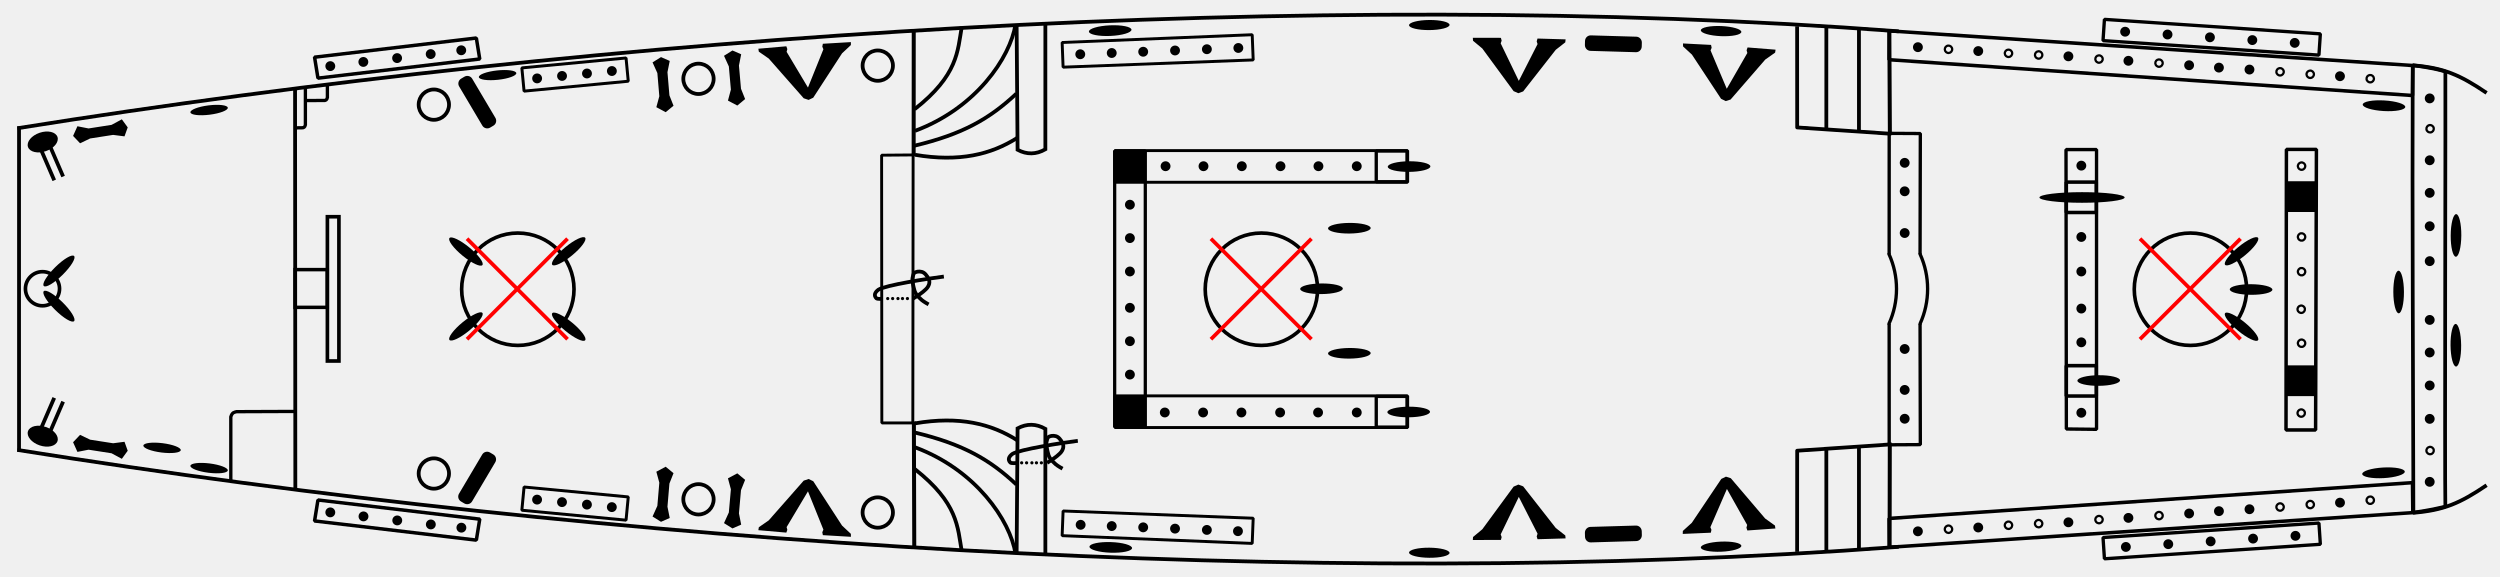
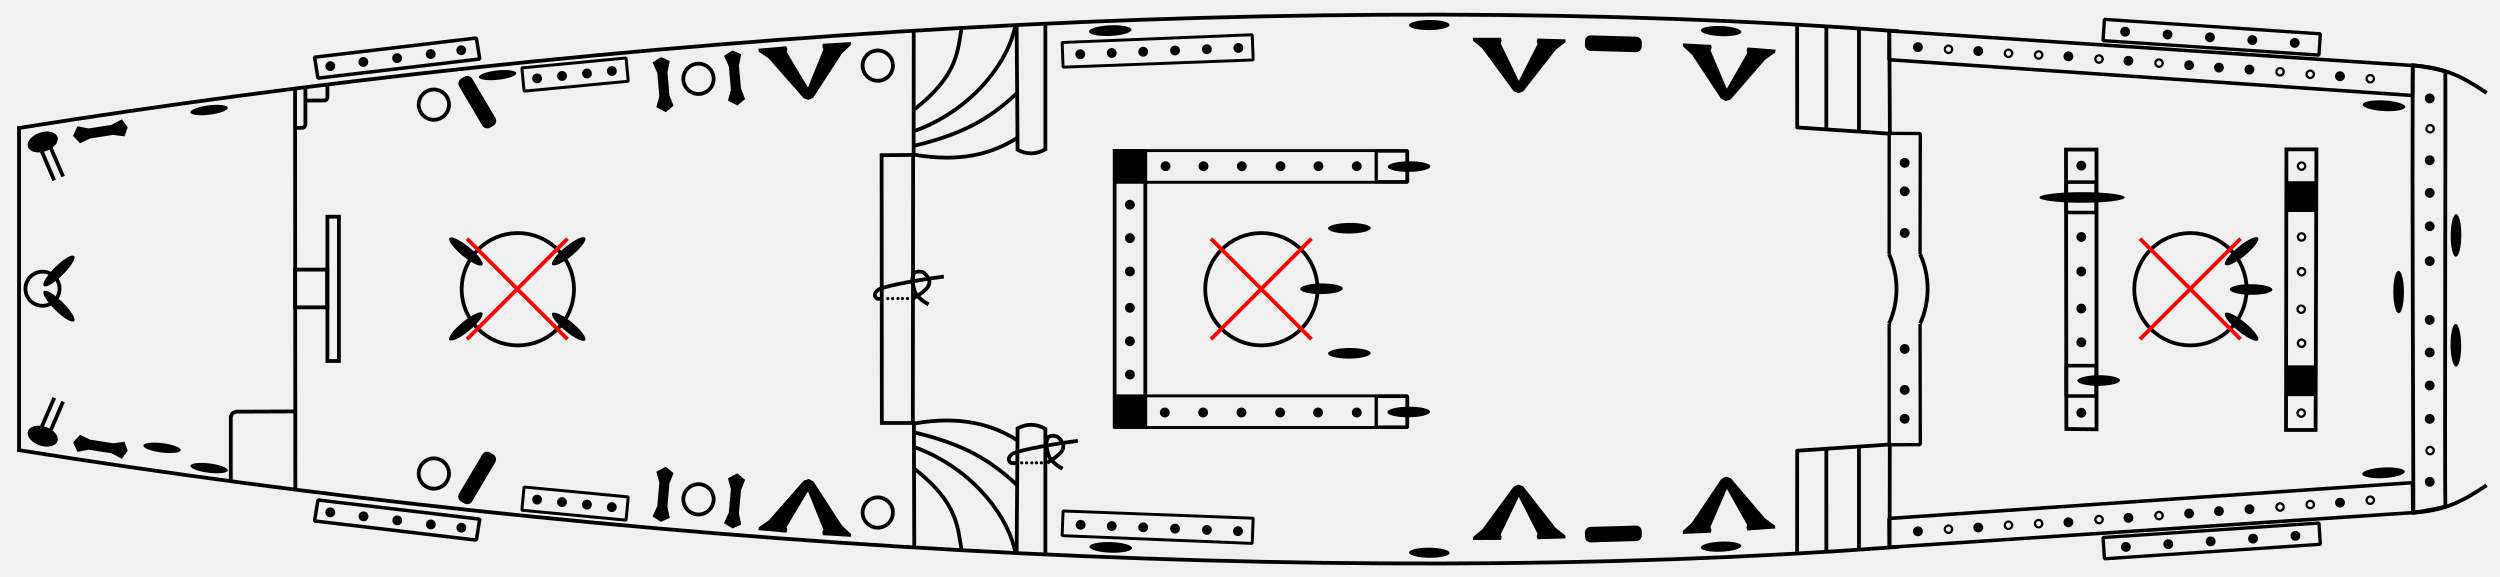
<svg xmlns="http://www.w3.org/2000/svg" xmlns:ns2="https://github.com/jolaf/rigging" xmlns:xlink="http://www.w3.org/1999/xlink" version="1.1" viewBox="1 -24 659 152">
  <defs>
    <rect id="deckMask" x="277.3" y="-.809" width="220.7" height="146.6" />
    <g id="mastMask">
      <path d="m425.1 59.52 26.5 26.5z" />
      <path d="m451.6 59.52-26.5 26.5z" />
    </g>
    <circle id="pipe" cx="160.9" cy="398.1" r="4" />
    <g id="pin">
      <circle transform="rotate(-8.297)" cx="567.5" cy="28.15" r="2.7" fill="#fff" fill-opacity="9.999e-5" />
      <circle transform="rotate(-8.297)" cx="567.5" cy="28.15" r="1.3" />
    </g>
    <circle id="pinhole" transform="rotate(-8.297)" cx="607.2" cy="138.8" r=".974" fill="none" stroke="#000" stroke-width=".601" />
    <ellipse id="cleat" transform="rotate(89.51)" cx="3.721" cy="-575.4" rx="1.4" ry="5.615" />
    <rect id="lcleat" x="396.5" y="72.32" width="4" height="15" ry="1.5" />
    <path id="xcleat" transform="matrix(.8824 0 0 1.005 -152.6 -25.95)" d="m215.3 40.28-0.959-2.798v-6.102l0.959-2.893-2.499-1.196-2.652 1.196 1.162 2.893v6.102l-1.161 2.798 2.652 1.514z" />
    <path id="kevel" d="m426.3 54.27-8.424-11.11-2.479-2.004-0.067-0.781 7.404-0.102 0.204 0.747-0.238 0.713 4.927 9.807 4.791-9.773-0.238-0.713 0.204-0.747 7.404 0.102-0.067 0.781-2.479 2.004-8.424 11.11-1.259 0.492z" />
    <rect id="fist" transform="translate(-36.94 -367.6)" x="324.1" y="408.3" width="8.109" height="8.109" />
    <g id="tackle" transform="matrix(-1 0 0 1 657.1 84.97)">
      <ellipse transform="rotate(-18.75 -1132 -71.94)" cx="-74.06" cy="420.4" rx="4.104" ry="2.557" />
      <path transform="translate(-36.94 -367.6)" d="m61.96 411.7 3.977 9.218" stroke="currentColor" />
      <path transform="translate(-36.94 -367.6)" d="m59.62 412.7 3.977 9.218" stroke="currentColor" />
    </g>
    <g id="knot" transform="translate(380 -105.3)">
      <path d="m298.7 455.2c-3.993 0.489-15.46 2.284-17.27 3.472-0.874 0.684-1.281 1.456-0.505 2.273 0.295 0.218 1.515 0.126 1.515 0.126" fill="none" stroke="currentColor" />
      <path d="m290.6 461s1.792-1.092 2.589-1.768c0.499-0.424 1.088-0.913 1.357-1.421s0.393-0.888 0.316-1.452c-0.077-0.564-0.8-1.72-1.438-2.147-0.638-0.427-1.581-0.414-2.192-0.158-0.612 0.256-0.566 0.713-0.758 1.357s0.115 1.993 0.284 2.715 0.251 1.043 0.6 1.61 0.988 1.204 1.547 1.673 1.768 1.136 1.768 1.136" fill="none" stroke="currentColor" />
      <circle cx="283.9" cy="461" r=".426" fill="currentColor" stroke-width="0" />
      <circle cx="285.2" cy="461" r=".426" fill="currentColor" stroke-width="0" />
      <circle cx="286.6" cy="461" r=".426" fill="currentColor" stroke-width="0" />
      <circle cx="287.8" cy="461" r=".426" fill="currentColor" stroke-width="0" />
      <circle cx="289.1" cy="461" r=".426" fill="currentColor" stroke-width="0" />
    </g>
  </defs>
  <g transform="translate(0 -20.6)">
-     <g id="portDrawing" transform="translate(-36.92 -367.6)" fill="none" stroke="#000">
-       <path d="m42.52 398c154.6-24.72 342.3-37.19 495.9-25.54m135.5 8.962c8.188 0.64 12.49 2.549 19.47 7.271" fill-rule="evenodd" stroke-width="1px" />
-       <path transform="rotate(3.862)" d="m559.8 335.4 138.3-0.186 0.451 7.89-138.3-0.12z" fill-rule="evenodd" stroke-miterlimit="0" stroke-width=".938" />
-       <rect transform="matrix(.9978 .06694 -.06659 .9978 0 0)" x="615.9" y="328.8" width="57.04" height="5.615" fill-rule="evenodd" stroke-linecap="round" stroke-miterlimit="0" stroke-width=".88" />
-       <rect class="filled" x="582.6" y="412.2" width="7.895" height="8.012" fill-rule="evenodd" stroke-miterlimit="0" stroke-width=".937" />
-       <path d="m535.9 431.2 0.013-31.85 8.206 0.049-0.072 31.8" fill-rule="evenodd" stroke-miterlimit="0" stroke-width=".882" />
-       <g transform="translate(15.04 366.5)">
-         <path d="m496.6 4.622 0.018 26.67 24.7 1.671" fill-rule="evenodd" stroke-linejoin="round" stroke-width="1px" />
-         <path d="m512.9 32.74v-27.13" fill-rule="evenodd" stroke-width="1px" />
-         <path d="m504.3 31.79 6e-3 -26.72" fill-rule="evenodd" stroke-width="1px" />
-       </g>
-       <rect class="filled" x="400.7" y="404" width="8.109" height="8.109" fill-rule="evenodd" stroke-miterlimit="0" stroke-width=".88" />
-       <rect x="331.8" y="403.9" width="77.18" height="8.348" fill-rule="evenodd" stroke-miterlimit="0" stroke-width=".777" />
-       <path d="m317.9 375.4 50.1-2.045 0.262 6.643-50.11 1.907z" fill-rule="evenodd" stroke-miterlimit="0" stroke-width=".777" />
-       <path d="m305.9 370.6 0.253 33.08c2.441 1.306 4.882 1.261 7.324-0.126v-33.34" fill-rule="evenodd" stroke-width="1px" />
-       <path d="m279.1 405c11.72 2.006 20.15-0.133 26.9-4.419" fill-rule="evenodd" stroke-width="1px" />
-       <path d="m279 402.6c12.58-3.001 19.72-7.042 26.84-13.72" fill-rule="evenodd" stroke-width="1px" />
-       <path d="m279.1 398.7c16.01-5.945 25.1-19.22 26.52-28.11" fill-rule="evenodd" stroke-width="1px" />
-       <path d="m279 393c11.48-8.995 11.33-15.34 12.44-21.74" fill-rule="evenodd" stroke-width="1px" />
-       <use transform="translate(108.4 -16.6)" width="100%" height="100%" xlink:href="#pipe" />
-       <use transform="translate(61.14 -13.12)" width="100%" height="100%" xlink:href="#pipe" />
-       <rect transform="rotate(-5.435)" x="138.5" y="397" width="27.59" height="6.154" fill-rule="evenodd" stroke-miterlimit="0" stroke-width=".787" />
-       <rect transform="matrix(.9931 -.1177 .1597 .9872 0 0)" x="58.77" y="391.2" width="42.94" height="5.599" ry="0" fill-rule="evenodd" stroke-miterlimit="0" stroke-width=".922" />
-       <use transform="translate(-8.618 -6.316)" width="100%" height="100%" xlink:href="#pipe" />
-     </g>
-     <use transform="matrix(1 0 0 -1 0 145.6)" width="100%" height="100%" xlink:href="#portDrawing" />
-     <path d="m645.6 15.45c-3.876-1.16-8.605-1.635-8.605-1.635-0.16 38.87 0.115 82.34 0.176 117.9 0 0 3.887-0.462 8.424-1.564-0.182-8.555 0.077-111.2 4e-3 -114.7z" fill="none" stroke="#000" stroke-miterlimit="0" stroke-width=".978" />
-     <path d="m603.7 35.98h7.908l-0.217 73.96h-7.8z" fill="none" stroke="#000" stroke-miterlimit="0" stroke-width=".918" />
-     <circle cx="578.4" cy="72.84" r="14.81" fill="none" stroke="#000" stroke-miterlimit="0" stroke-width=".962" />
-     <path d="m545.6 36.03h8.047v73.74l-7.955-0.091z" fill="none" stroke="#000" stroke-miterlimit="0" stroke-width=".888" />
-     <g transform="translate(-44.16 -367.6)" fill="none" stroke="#000" stroke-linecap="round" stroke-linejoin="round" stroke-miterlimit="0">
-       <path d="m551.3 431.2c1.304 2.875 1.979 5.996 1.979 9.164 0 3.167-0.675 6.288-1.979 9.164" stroke-width=".88" />
-       <path d="m543.1 431.2c1.304 2.875 1.979 5.996 1.979 9.164 0 3.167-0.675 6.288-1.979 9.164" stroke-width=".88" />
-     </g>
-     <path d="m499.1 140.6 0.05-27.33m0.022-81.02-0.143-27.54" fill="none" stroke="#000" stroke-width="1.056px" />
-     <circle cx="333.5" cy="72.84" r="14.81" fill="none" stroke="#000" stroke-miterlimit="0" stroke-width=".962" />
-     <path d="m302.9 109.1h-8.075v-72.72h8.075z" fill="none" stroke="#000" stroke-miterlimit="0" stroke-width=".86" />
-     <path d="m242 140.8-0.103-33.1m-0.06-69.96 0.024-33.48" fill="none" stroke="#000" stroke-width="1.056px" />
-     <path d="m241.7 37.44-8.306 0.069c-4e-3 16.81 0.062 53.78 0.058 70.58h8.168c4e-3 -16.81 0.076-53.85 0.08-70.65z" fill="none" stroke="#000" stroke-miterlimit="0" stroke-width=".767" />
-     <circle cx="137.5" cy="72.84" r="14.81" fill="none" stroke="#000" stroke-miterlimit="0" stroke-width=".962" />
-     <rect x="87.3" y="53.73" width="3.041" height="38.03" fill="none" stroke="#000" stroke-width=".962" />
-     <rect x="78.79" y="67.67" width="8.482" height="9.949" fill="none" stroke="#000" stroke-width=".921" />
-     <path d="m87.3 19.03v3.28c-0.175 0.713-0.438 0.672-0.685 0.766l-5.025 0.035" fill="none" stroke="#000" stroke-width=".88" />
-     <path d="m81.5 19.33v10.18c-0.175 0.713-0.438 0.672-0.685 0.766l-2.226 0.035" fill="none" stroke="#000" stroke-width=".88" />
-     <path d="m78.85 125.8-0.072-106.2" fill="none" stroke="#000" stroke-width="1px" />
-     <path d="m61.84 123.3v-16.81c0.389-1.278 0.973-1.205 1.523-1.374l15.25-0.062" fill="none" stroke="#000" stroke-width=".88" />
-     <circle cx="12.2" cy="72.71" r="4.495" fill="none" stroke="#000" stroke-miterlimit="0" stroke-width=".962" />
-     <path d="m6.016 115.7v-85.79" fill="none" stroke="#000" stroke-width="1px" />
+     <g id="drawing">
+       <g id="portDrawing" transform="translate(-36.92 -367.6)" fill="none" stroke="currentColor">
+         <path d="m42.52 398c154.6-24.72 342.3-37.19 495.9-25.54m135.5 8.962c8.188 0.64 12.49 2.549 19.47 7.271" fill-rule="evenodd" stroke-width="1px" />
+         <path transform="rotate(3.862)" d="m559.8 335.4 138.3-0.186 0.451 7.89-138.3-0.12z" fill-rule="evenodd" stroke-miterlimit="0" stroke-width=".938" />
+         <rect transform="matrix(.9978 .06694 -.06659 .9978 0 0)" x="615.9" y="328.8" width="57.04" height="5.615" fill-rule="evenodd" stroke-linecap="round" stroke-miterlimit="0" stroke-width=".88" />
+         <rect class="filled" x="582.6" y="412.2" width="7.895" height="8.012" fill-rule="evenodd" stroke-miterlimit="0" stroke-width=".937" />
+         <path d="m535.9 431.2 0.013-31.85 8.206 0.049-0.072 31.8" fill-rule="evenodd" stroke-miterlimit="0" stroke-width=".882" />
+         <g transform="translate(15.04 366.5)">
+           <path d="m496.6 4.622 0.018 26.67 24.7 1.671" fill-rule="evenodd" stroke-linejoin="round" stroke-width="1px" />
+           <path d="m512.9 32.74v-27.13" fill-rule="evenodd" stroke-width="1px" />
+           <path d="m504.3 31.79 6e-3 -26.72" fill-rule="evenodd" stroke-width="1px" />
+         </g>
+         <rect class="filled" x="400.7" y="404" width="8.109" height="8.109" fill-rule="evenodd" stroke-miterlimit="0" stroke-width=".88" />
+         <rect x="331.8" y="403.9" width="77.18" height="8.348" fill-rule="evenodd" stroke-miterlimit="0" stroke-width=".777" />
+         <path d="m317.9 375.4 50.1-2.045 0.262 6.643-50.11 1.907z" fill-rule="evenodd" stroke-miterlimit="0" stroke-width=".777" />
+         <path d="m305.9 370.6 0.253 33.08c2.441 1.306 4.882 1.261 7.324-0.126v-33.34" fill-rule="evenodd" stroke-width="1px" />
+         <path d="m279.1 405c11.72 2.006 20.15-0.133 26.9-4.419" fill-rule="evenodd" stroke-width="1px" />
+         <path d="m279 402.6c12.58-3.001 19.72-7.042 26.84-13.72" fill-rule="evenodd" stroke-width="1px" />
+         <path d="m279.1 398.7c16.01-5.945 25.1-19.22 26.52-28.11" fill-rule="evenodd" stroke-width="1px" />
+         <path d="m279 393c11.48-8.995 11.33-15.34 12.44-21.74" fill-rule="evenodd" stroke-width="1px" />
+         <use transform="translate(108.4 -16.6)" width="100%" height="100%" xlink:href="#pipe" />
+         <use transform="translate(61.14 -13.12)" width="100%" height="100%" xlink:href="#pipe" />
+         <rect transform="rotate(-5.435)" x="138.5" y="397" width="27.59" height="6.154" fill-rule="evenodd" stroke-miterlimit="0" stroke-width=".787" />
+         <rect transform="matrix(.9931 -.1177 .1597 .9872 0 0)" x="58.77" y="391.2" width="42.94" height="5.599" ry="0" fill-rule="evenodd" stroke-miterlimit="0" stroke-width=".922" />
+         <use transform="translate(-8.618 -6.316)" width="100%" height="100%" xlink:href="#pipe" />
+       </g>
+       <use transform="matrix(1 0 0 -1 0 145.6)" width="100%" height="100%" xlink:href="#portDrawing" />
+       <path d="m645.6 15.45c-3.876-1.16-8.605-1.635-8.605-1.635-0.16 38.87 0.115 82.34 0.176 117.9 0 0 3.887-0.462 8.424-1.564-0.182-8.555 0.077-111.2 4e-3 -114.7z" fill="none" stroke="currentColor" />
+       <path d="m603.7 35.98h7.908l-0.217 73.96h-7.8z" fill="none" stroke="currentColor" />
+       <circle cx="578.4" cy="72.84" r="14.81" fill="none" stroke="currentColor" />
+       <path d="m545.6 36.03h8.047v73.74l-7.955-0.091z" fill="none" stroke="currentColor" />
+       <g transform="translate(-44.16 -367.6)" fill="none" stroke="currentColor">
+         <path d="m551.3 431.2c1.304 2.875 1.979 5.996 1.979 9.164 0 3.167-0.675 6.288-1.979 9.164" />
+         <path d="m543.1 431.2c1.304 2.875 1.979 5.996 1.979 9.164 0 3.167-0.675 6.288-1.979 9.164" />
+       </g>
+       <path d="m499.1 140.6 0.05-27.33m0.022-81.02-0.143-27.54" fill="none" stroke="currentColor" />
+       <circle cx="333.5" cy="72.84" r="14.81" fill="none" stroke="currentColor" />
+       <path d="m302.9 109.1h-8.075v-72.72h8.075z" fill="none" stroke="currentColor" />
+       <path d="m242 140.8-0.103-33.1m-0.06-69.96 0.024-33.48" fill="none" stroke="currentColor" />
+       <path d="m241.7 37.44-8.306 0.069c-4e-3 16.81 0.062 53.78 0.058 70.58h8.168c4e-3 -16.81 0.076-53.85 0.08-70.65z" fill="none" stroke="currentColor" />
+       <circle cx="137.5" cy="72.84" r="14.81" fill="none" stroke="currentColor" />
+       <rect x="87.3" y="53.73" width="3.041" height="38.03" fill="none" stroke="currentColor" />
+       <rect x="78.79" y="67.67" width="8.482" height="9.949" fill="none" stroke="currentColor" />
+       <path d="m87.3 19.03v3.28c-0.175 0.713-0.438 0.672-0.685 0.766l-5.025 0.035" fill="none" stroke="currentColor" />
+       <path d="m81.5 19.33v10.18c-0.175 0.713-0.438 0.672-0.685 0.766l-2.226 0.035" fill="none" stroke="currentColor" />
+       <path d="m78.85 125.8-0.072-106.2" fill="none" stroke="currentColor" />
+       <path d="m61.84 123.3v-16.81c0.389-1.278 0.973-1.205 1.523-1.374l15.25-0.062" fill="none" stroke="currentColor" />
+       <circle cx="12.2" cy="72.71" r="4.495" fill="none" stroke="currentColor" />
+       <path d="m6.016 115.7v-85.79" fill="none" stroke="currentColor" />
+     </g>
  </g>
  <g transform="translate(0 -20.6)" display="none">
    <g id="deckMasks" class="modeDependent which" fill="#fff">
      <use class="deckMask" transform="matrix(.7178 0 0 1 299.4 0)" width="100%" height="100%" stroke-width="1.001" ns2:deck="fore" xlink:href="#deckMask" />
      <use class="deckMask" transform="matrix(1.003 0 0 1 -.802 0)" width="100%" height="100%" stroke-width=".999" ns2:deck="main" xlink:href="#deckMask" />
      <use class="deckMask" transform="matrix(1.231 0 0 1 -335.9 0)" width="100%" height="100%" stroke-width="1.01" ns2:deck="stern" xlink:href="#deckMask" />
    </g>
  </g>
  <g transform="translate(0 -20.6)">
    <g id="mastMasks" class="modeDependent where" stroke="#f00">
      <use class="mastMask" transform="translate(140)" width="100%" height="100%" ns2:mast="fore" xlink:href="#mastMask" />
      <use class="mastMask" transform="translate(-104.9)" width="100%" height="100%" ns2:mast="main" xlink:href="#mastMask" />
      <use class="mastMask" transform="translate(-301)" width="100%" height="100%" ns2:mast="mizzen" xlink:href="#mastMask" />
    </g>
  </g>
  <g transform="translate(0 -20.6)">
    <g id="points" transform="translate(.0203 -7.142e-6)">
      <g ns2:deck="fore" ns2:rail="behindFront" ns2:side="port">
        <use transform="rotate(-89.1 642.3 -8.334)" width="100%" height="100%" xlink:href="#cleat" />
      </g>
      <g ns2:deck="fore" ns2:rail="behindFront" ns2:side="starboard">
        <use transform="rotate(269.9 656.2 6.802)" width="100%" height="100%" xlink:href="#cleat" />
      </g>
      <g transform="translate(0 -1.125)" ns2:deck="fore" ns2:isAcross="true" ns2:rail="frontRail" ns2:side="port">
        <use transform="translate(75.83 120.6)" width="100%" height="100%" xlink:href="#pin" />
        <use transform="translate(75.83 111.4)" width="100%" height="100%" xlink:href="#pin" />
        <use transform="translate(75.83 102.6)" width="100%" height="100%" xlink:href="#pin" />
        <use transform="translate(75.83 94.01)" width="100%" height="100%" xlink:href="#pin" />
        <use transform="translate(20.68 -18.06)" width="100%" height="100%" xlink:href="#pinhole" />
        <use transform="translate(75.83 77.7)" width="100%" height="100%" xlink:href="#pin" />
      </g>
      <g transform="translate(.0003198 41.65)" ns2:deck="fore" ns2:isAcross="true" ns2:rail="frontRail" ns2:side="starboard">
        <use transform="translate(75.83 93.32)" width="100%" height="100%" xlink:href="#pin" />
        <use transform="translate(75.83 101.9)" width="100%" height="100%" xlink:href="#pin" />
        <use transform="translate(75.83 110.6)" width="100%" height="100%" xlink:href="#pin" />
        <use transform="translate(75.83 119.4)" width="100%" height="100%" xlink:href="#pin" />
        <use transform="translate(20.68 23.99)" width="100%" height="100%" xlink:href="#pinhole" />
        <use transform="translate(75.83 136)" width="100%" height="100%" xlink:href="#pin" />
      </g>
      <g transform="rotate(90 336.1 324.4)" ns2:deck="fore" ns2:rail="onDeckFront" ns2:side="center">
        <use transform="rotate(.241 -6431 -116513)" width="100%" height="100%" xlink:href="#cleat" />
      </g>
      <g transform="rotate(-33.82 358.5 -866.8)" ns2:deck="fore" ns2:rail="onDeckFront" ns2:side="port">
        <use transform="rotate(37.61 293.8 -704.8)" width="100%" height="100%" xlink:href="#cleat" />
      </g>
      <g transform="rotate(-3 2152 -10313)" ns2:deck="fore" ns2:rail="onDeckFront" ns2:side="starboard">
        <use transform="rotate(.241 -6431 -116513)" width="100%" height="100%" xlink:href="#cleat" />
      </g>
      <g transform="rotate(3.868 821.9 -178.4)" ns2:deck="fore" ns2:rail="sideRail" ns2:side="port">
        <use transform="translate(18.55 -19.6)" width="100%" height="100%" xlink:href="#pinhole" />
        <use transform="translate(65.8 84.05)" width="100%" height="100%" xlink:href="#pin" />
        <use transform="translate(2.688 -19.69)" width="100%" height="100%" xlink:href="#pinhole" />
        <use transform="translate(-5.286 -19.81)" width="100%" height="100%" xlink:href="#pinhole" />
        <use transform="translate(41.88 83.91)" width="100%" height="100%" xlink:href="#pin" />
        <use transform="translate(33.81 83.94)" width="100%" height="100%" xlink:href="#pin" />
        <use transform="translate(25.93 83.85)" width="100%" height="100%" xlink:href="#pin" />
        <use transform="translate(-37.28 -19.94)" width="100%" height="100%" xlink:href="#pinhole" />
        <use transform="translate(9.886 83.76)" width="100%" height="100%" xlink:href="#pin" />
        <use transform="translate(-53.13 -19.94)" width="100%" height="100%" xlink:href="#pinhole" />
        <use transform="translate(-5.975 83.65)" width="100%" height="100%" xlink:href="#pin" />
        <use transform="translate(-69.08 -19.94)" width="100%" height="100%" xlink:href="#pinhole" />
        <use transform="translate(-77.04 -19.84)" width="100%" height="100%" xlink:href="#pinhole" />
        <use transform="translate(-29.78 83.87)" width="100%" height="100%" xlink:href="#pin" />
        <use transform="translate(-92.89 -19.83)" width="100%" height="100%" xlink:href="#pinhole" />
        <use transform="translate(-45.72 83.92)" width="100%" height="100%" xlink:href="#pin" />
      </g>
      <g transform="matrix(.9978 -.0666 -.0666 -.9978 -10.23 201.1)" ns2:deck="fore" ns2:rail="sideRail" ns2:side="starboard">
        <use transform="translate(18.55 -19.6)" width="100%" height="100%" xlink:href="#pinhole" />
        <use transform="translate(65.8 84.05)" width="100%" height="100%" xlink:href="#pin" />
        <use transform="translate(2.688 -19.69)" width="100%" height="100%" xlink:href="#pinhole" />
        <use transform="translate(-5.286 -19.81)" width="100%" height="100%" xlink:href="#pinhole" />
        <use transform="translate(41.88 83.91)" width="100%" height="100%" xlink:href="#pin" />
        <use transform="translate(33.81 83.94)" width="100%" height="100%" xlink:href="#pin" />
        <use transform="translate(25.93 83.85)" width="100%" height="100%" xlink:href="#pin" />
        <use transform="translate(-37.28 -19.94)" width="100%" height="100%" xlink:href="#pinhole" />
        <use transform="translate(9.886 83.76)" width="100%" height="100%" xlink:href="#pin" />
        <use transform="translate(-53.13 -19.94)" width="100%" height="100%" xlink:href="#pinhole" />
        <use transform="translate(-5.975 83.65)" width="100%" height="100%" xlink:href="#pin" />
        <use transform="translate(-69.08 -19.94)" width="100%" height="100%" xlink:href="#pinhole" />
        <use transform="translate(-77.04 -19.84)" width="100%" height="100%" xlink:href="#pinhole" />
        <use transform="translate(-29.78 83.87)" width="100%" height="100%" xlink:href="#pin" />
        <use transform="translate(-92.89 -19.83)" width="100%" height="100%" xlink:href="#pinhole" />
        <use transform="translate(-45.72 83.92)" width="100%" height="100%" xlink:href="#pin" />
      </g>
      <g transform="rotate(3.769 6407 -164.4)" ns2:deck="fore" ns2:rail="shroudsRail" ns2:side="port">
        <use transform="translate(64.12 442.9)" width="100%" height="100%" xlink:href="#pin" />
        <use transform="translate(52.92 442.9)" width="100%" height="100%" xlink:href="#pin" />
        <use transform="translate(41.72 442.9)" width="100%" height="100%" xlink:href="#pin" />
        <use transform="translate(30.52 442.9)" width="100%" height="100%" xlink:href="#pin" />
        <use transform="translate(19.32 442.9)" width="100%" height="100%" xlink:href="#pin" />
      </g>
      <g transform="rotate(-3.751 -3215 624.9)" ns2:deck="fore" ns2:rail="shroudsRail" ns2:side="starboard">
        <use transform="translate(64.12 442.9)" width="100%" height="100%" xlink:href="#pin" />
        <use transform="translate(52.92 442.9)" width="100%" height="100%" xlink:href="#pin" />
        <use transform="translate(41.72 442.9)" width="100%" height="100%" xlink:href="#pin" />
        <use transform="translate(30.52 442.9)" width="100%" height="100%" xlink:href="#pin" />
        <use transform="translate(19.32 442.9)" width="100%" height="100%" xlink:href="#pin" />
      </g>
      <g transform="translate(316.3 3.527)" ns2:deck="fore" ns2:rail="frontFists" ns2:side="port">
        <use transform="translate(.1057 .1484)" width="100%" height="100%" xlink:href="#fist" />
      </g>
      <g transform="translate(316.2 -8)" ns2:deck="fore" ns2:rail="frontFists" ns2:side="starboard">
        <use transform="translate(.1057 60.21)" width="100%" height="100%" xlink:href="#fist" />
      </g>
      <g transform="translate(.5268)">
        <use transform="translate(-13.73 18.49)" width="100%" height="100%" xlink:href="#pinhole" />
        <use transform="translate(-13.73 9.334)" width="100%" height="100%" xlink:href="#pinhole" />
        <use transform="translate(-13.73 -9.338)" width="100%" height="100%" xlink:href="#pinhole" />
      </g>
      <g transform="translate(.5268)">
        <use transform="translate(-13.82 28.39)" width="100%" height="100%" xlink:href="#pinhole" />
        <use transform="translate(-13.73 37.35)" width="100%" height="100%" xlink:href="#pinhole" />
        <use transform="translate(-13.82 55.76)" width="100%" height="100%" xlink:href="#pinhole" />
      </g>
      <g transform="rotate(-34.41 594.6 75.75)" ns2:deck="fore" ns2:rail="atMastFront" ns2:side="center">
        <use transform="rotate(35.28 468.6 68.43)" width="100%" height="100%" xlink:href="#cleat" />
      </g>
      <g transform="translate(446.8 -2.641)" ns2:deck="fore" ns2:rail="atMastSide" ns2:side="port">
        <use transform="matrix(.7669 -.6417 -.6417 -.7669 -297 433.8)" width="100%" height="100%" xlink:href="#cleat" />
      </g>
      <g transform="matrix(1 0 0 -1 446.8 148.2)" ns2:deck="fore" ns2:rail="atMastSide" ns2:side="starboard">
        <use transform="matrix(.7669 -.6417 -.6417 -.7669 -297 433.8)" width="100%" height="100%" xlink:href="#cleat" />
      </g>
      <g transform="matrix(1.615 -.5899 1.18 .8075 -408.6 335.4)" stroke-width=".707" ns2:deck="fore" ns2:rail="backPillars" ns2:side="port">
        <use transform="rotate(216.6 574.4 28.16)" width="100%" height="100%" xlink:href="#cleat" />
      </g>
      <g transform="rotate(-37.95 559 98.5)" ns2:deck="fore" ns2:rail="backPillars" ns2:side="starboard">
        <use transform="rotate(37.99 427.1 18.64)" width="100%" height="100%" xlink:href="#cleat" />
      </g>
      <g transform="translate(.1756)" ns2:deck="fore" ns2:isAcross="true" ns2:rail="behindMastRail" ns2:side="port">
        <use transform="translate(-16.18 122.2)" width="100%" height="100%" xlink:href="#pin" />
        <use transform="translate(-16.18 113.1)" width="100%" height="100%" xlink:href="#pin" />
        <use transform="translate(-16.18 94.3)" width="100%" height="100%" xlink:href="#pin" />
      </g>
      <g transform="matrix(1 0 0 -1 .1759 145.3)" ns2:deck="fore" ns2:isAcross="true" ns2:rail="behindMastRail" ns2:side="starboard">
        <use transform="translate(-16.18 121.4)" width="100%" height="100%" xlink:href="#pin" />
        <use transform="translate(-16.18 112.5)" width="100%" height="100%" xlink:href="#pin" />
        <use transform="translate(-16.18 93.93)" width="100%" height="100%" xlink:href="#pin" />
      </g>
      <g transform="translate(-7.226 -5.437)" ns2:deck="fore" ns2:isAcross="true" ns2:rail="backRail" ns2:side="port">
        <use transform="translate(-55.34 117.5)" width="100%" height="100%" xlink:href="#pin" />
        <use transform="translate(-55.34 106.5)" width="100%" height="100%" xlink:href="#pin" />
        <use transform="translate(-55.34 99)" width="100%" height="100%" xlink:href="#pin" />
      </g>
      <g transform="translate(-7.226 46.92)" ns2:deck="fore" ns2:isAcross="true" ns2:rail="backRail" ns2:side="starboard">
        <use transform="translate(-55.34 95.71)" width="100%" height="100%" xlink:href="#pin" />
        <use transform="translate(-55.34 106.5)" width="100%" height="100%" xlink:href="#pin" />
        <use transform="translate(-55.34 114.1)" width="100%" height="100%" xlink:href="#pin" />
      </g>
      <g ns2:deck="main" ns2:rail="bulwark" ns2:side="port">
        <use transform="rotate(3.768 921.3 469.4)" width="100%" height="100%" xlink:href="#kevel" />
        <use transform="matrix(.9504 .048 -.048 .9504 -92.27 -21.68)" width="100%" height="100%" xlink:href="#cleat" />
        <use transform="matrix(-.02688 1.022 -.9988 -.02913 516.7 -396.8)" width="100%" height="100%" xlink:href="#lcleat" />
        <use transform="rotate(.9 2555 -1639)" width="100%" height="100%" xlink:href="#kevel" />
        <use transform="matrix(.9507 0 0 .9507 -169.3 4.341)" width="100%" height="100%" xlink:href="#cleat" />
      </g>
      <g transform="matrix(1 0 0 -1 0 145.5)" ns2:deck="main" ns2:rail="bulwark" ns2:side="starboard">
        <use transform="rotate(3.268 994.6 536.5)" width="100%" height="100%" xlink:href="#kevel" />
        <use transform="matrix(.9504 .048 -.048 .9504 -92.27 -21.68)" width="100%" height="100%" xlink:href="#cleat" />
        <use transform="matrix(-.02688 1.022 -.9988 -.02913 516.7 -396.8)" width="100%" height="100%" xlink:href="#lcleat" />
        <use transform="rotate(.9 2555 -1639)" width="100%" height="100%" xlink:href="#kevel" />
        <use transform="matrix(.9507 0 0 .9507 -169.3 4.341)" width="100%" height="100%" xlink:href="#cleat" />
      </g>
      <g transform="translate(.3999 -4.5)" ns2:deck="main" ns2:rail="frontPillars" ns2:side="port">
        <use transform="translate(-203.4 46.21)" width="100%" height="100%" xlink:href="#cleat" />
      </g>
      <g transform="translate(.2999 4.2)" ns2:deck="main" ns2:rail="frontPillars" ns2:side="starboard">
        <use transform="translate(-203.4 102.2)" width="100%" height="100%" xlink:href="#cleat" />
      </g>
      <g transform="translate(-10.64 4.6)" ns2:deck="main" ns2:rail="onDeckFront" ns2:side="port">
        <use transform="translate(-208.1 53.36)" width="100%" height="100%" xlink:href="#cleat" />
      </g>
      <g transform="translate(-10.64 -3.8)" ns2:deck="main" ns2:rail="onDeckFront" ns2:side="starboard">
        <use transform="translate(-208.1 94.73)" width="100%" height="100%" xlink:href="#cleat" />
      </g>
      <g transform="rotate(90 350.5 71.53)" ns2:deck="main" ns2:rail="atMastFront" ns2:side="center">
        <use transform="rotate(90 426.6 -76.11)" width="100%" height="100%" xlink:href="#cleat" />
      </g>
      <g transform="translate(7.6 -4.4)" ns2:deck="main" ns2:rail="sideMastRail" ns2:side="port">
        <use transform="translate(-214.6 98.85)" width="100%" height="100%" xlink:href="#pin" />
        <use transform="translate(-224.7 98.85)" width="100%" height="100%" xlink:href="#pin" />
        <use transform="translate(-234.7 98.85)" width="100%" height="100%" xlink:href="#pin" />
        <use transform="translate(-244.9 98.85)" width="100%" height="100%" xlink:href="#pin" />
        <use transform="translate(-255 98.85)" width="100%" height="100%" xlink:href="#pin" />
        <use transform="translate(-265 98.85)" width="100%" height="100%" xlink:href="#pin" />
      </g>
      <g transform="translate(7.5 60.52)" ns2:deck="main" ns2:rail="sideMastRail" ns2:side="starboard">
        <use transform="translate(-214.5 98.85)" width="100%" height="100%" xlink:href="#pin" />
        <use transform="translate(-224.7 98.85)" width="100%" height="100%" xlink:href="#pin" />
        <use transform="translate(-234.7 98.85)" width="100%" height="100%" xlink:href="#pin" />
        <use transform="translate(-244.9 98.85)" width="100%" height="100%" xlink:href="#pin" />
        <use transform="translate(-255 98.85)" width="100%" height="100%" xlink:href="#pin" />
        <use transform="translate(-265.1 98.85)" width="100%" height="100%" xlink:href="#pin" />
      </g>
      <g transform="rotate(-2.277 278.9 10.61)" ns2:deck="main" ns2:rail="sideRail" ns2:side="port">
        <use transform="translate(8.301)" width="100%" height="100%" xlink:href="#use1175" />
        <use id="use1175" transform="translate(8.4)" width="100%" height="100%" xlink:href="#use1173" />
        <use id="use1173" transform="translate(8.399)" width="100%" height="100%" xlink:href="#use1171" />
        <use id="use1171" transform="translate(8.301)" width="100%" height="100%" xlink:href="#use1169" />
        <use id="use1169" transform="translate(8.3)" width="100%" height="100%" xlink:href="#use1167" />
        <use id="use1167" transform="translate(-279.9 65.21)" width="100%" height="100%" xlink:href="#pin" />
      </g>
      <g transform="rotate(2.321 -2769 73.46)" ns2:deck="main" ns2:rail="sideRail" ns2:side="starboard">
        <use transform="translate(8.201)" width="100%" height="100%" xlink:href="#use1188" />
        <use id="use1188" transform="translate(8.4)" width="100%" height="100%" xlink:href="#use1186" />
        <use id="use1186" transform="translate(8.399)" width="100%" height="100%" xlink:href="#use1184" />
        <use id="use1184" transform="translate(8.301)" width="100%" height="100%" xlink:href="#use1182" />
        <use id="use1182" transform="translate(8.2)" width="100%" height="100%" xlink:href="#use1180" />
        <use id="use1180" transform="translate(-279.8 65.21)" width="100%" height="100%" xlink:href="#pin" />
      </g>
      <g transform="rotate(.2 349.3 -2298)" ns2:deck="main" ns2:rail="aboveRail" ns2:side="port">
        <use transform="rotate(-2.287 590.2 6859)" width="100%" height="100%" xlink:href="#cleat" />
      </g>
      <g transform="rotate(2.4 287.9 -141.8)" ns2:deck="main" ns2:rail="aboveRail" ns2:side="starboard">
        <use transform="translate(-269.8 141.6)" width="100%" height="100%" xlink:href="#cleat" />
      </g>
      <g transform="translate(7.6 -4.3)" ns2:deck="main" ns2:rail="backFists" ns2:side="port">
        <use transform="translate(.1057 .1484)" width="100%" height="100%" xlink:href="#fist" />
      </g>
      <g transform="translate(7.6 .08783)" ns2:deck="main" ns2:rail="backFists" ns2:side="starboard">
        <use transform="translate(.1057 60.21)" width="100%" height="100%" xlink:href="#fist" />
      </g>
      <g transform="translate(7.5 -.8001)" ns2:deck="main" ns2:isAcross="true" ns2:rail="behindMastRail" ns2:side="port">
        <use transform="translate(-274.3 123)" width="100%" height="100%" xlink:href="#pin" />
        <use transform="translate(-274.3 114.2)" width="100%" height="100%" xlink:href="#pin" />
        <use transform="translate(-274.3 105.4)" width="100%" height="100%" xlink:href="#pin" />
      </g>
      <g transform="matrix(1 0 0 -1 7.5 146.7)" ns2:deck="main" ns2:isAcross="true" ns2:rail="behindMastRail" ns2:side="starboard">
        <use transform="translate(-274.3 123)" width="100%" height="100%" xlink:href="#pin" />
        <use transform="translate(-274.3 114.2)" width="100%" height="100%" xlink:href="#pin" />
        <use transform="translate(-274.3 105.4)" width="100%" height="100%" xlink:href="#pin" />
      </g>
      <g transform="translate(-13.51 -342.5)" ns2:deck="stern" ns2:rail="aboveLadder" ns2:side="starboard">
        <use transform="translate(-380.1 105.4)" width="100%" height="100%" xlink:href="#knot" />
      </g>
      <g transform="translate(-48.82 -385.8)" ns2:deck="stern" ns2:rail="atFront" ns2:side="center">
        <use transform="translate(-380.1 105.4)" width="100%" height="100%" xlink:href="#knot" />
      </g>
      <g ns2:deck="stern" ns2:rail="bulwark" ns2:side="port">
        <use transform="rotate(-4.173 -116.4 2968)" width="100%" height="100%" xlink:href="#kevel" />
        <use transform="rotate(-5.038 210.4 -1800)" width="100%" height="100%" xlink:href="#xcleat" />
        <use transform="rotate(-4.838 225.6 -1651)" width="100%" height="100%" xlink:href="#xcleat" />
        <use transform="matrix(.8798 -.08678 .08678 .8798 -374 67.39)" width="100%" height="100%" xlink:href="#cleat" />
        <use transform="rotate(-30.64 159.9 547.6)" width="100%" height="100%" xlink:href="#lcleat" />
      </g>
      <g transform="matrix(1 0 0 -1 0 145.8)" ns2:deck="stern" ns2:rail="bulwark" ns2:side="starboard">
        <use transform="rotate(-4.173 -116.4 2968)" width="100%" height="100%" xlink:href="#kevel" />
        <use transform="rotate(-5.038 210.4 -1800)" width="100%" height="100%" xlink:href="#xcleat" />
        <use transform="rotate(-4.838 225.6 -1651)" width="100%" height="100%" xlink:href="#xcleat" />
        <use transform="rotate(-30.64 159.3 547.5)" width="100%" height="100%" xlink:href="#lcleat" />
      </g>
      <g transform="rotate(-.9 158.3 1534)" ns2:deck="stern" ns2:rail="sideRail" ns2:side="port">
        <use id="use1142" transform="translate(-379.5 69.61)" width="100%" height="100%" xlink:href="#pin" />
        <use transform="translate(6.583 -.5447)" width="100%" height="100%" xlink:href="#use1146" />
        <use id="use1146" transform="translate(6.577 -.5447)" width="100%" height="100%" xlink:href="#use1144" />
        <use id="use1144" transform="translate(-19.73 1.634)" width="100%" height="100%" xlink:href="#use1142" />
      </g>
      <g transform="matrix(.9998 .01745 .01745 -.9998 -24 142.6)" ns2:deck="stern" ns2:rail="sideRail" ns2:side="starboard">
        <use id="use1154" transform="translate(-379.6 69.61)" width="100%" height="100%" xlink:href="#pin" />
        <use id="use1156" transform="translate(-6.572 .5447)" width="100%" height="100%" xlink:href="#use1154" />
        <use id="use1158" transform="translate(-6.583 .5447)" width="100%" height="100%" xlink:href="#use1156" />
        <use transform="translate(-6.577 .5447)" width="100%" height="100%" xlink:href="#use1158" />
      </g>
      <g transform="translate(5.84 -2.641)" ns2:deck="stern" ns2:rail="atMast" ns2:side="port">
        <use transform="rotate(219.9 358.8 115.2)" width="100%" height="100%" xlink:href="#cleat" />
        <use transform="matrix(.7669 -.6417 -.6417 -.7669 -297 433.8)" width="100%" height="100%" xlink:href="#cleat" />
      </g>
      <g transform="matrix(1 0 0 -1 5.84 148.2)" ns2:deck="stern" ns2:rail="atMast" ns2:side="starboard">
        <use transform="rotate(219.9 358.8 115.2)" width="100%" height="100%" xlink:href="#cleat" />
        <use transform="matrix(.7669 -.6417 -.6417 -.7669 -297 433.8)" width="100%" height="100%" xlink:href="#cleat" />
      </g>
      <g transform="rotate(-.7 178.1 2205)" ns2:deck="stern" ns2:rail="shroudsRail" ns2:side="port">
        <use id="use1121" transform="translate(8.064 -.903)" width="100%" height="100%" xlink:href="#use1119" />
        <use id="use1119" transform="translate(-424.3 64.28)" width="100%" height="100%" xlink:href="#pin" />
        <use id="use1123" transform="translate(-16.93 1.854)" width="100%" height="100%" xlink:href="#use1121" />
        <use transform="translate(-8.912 .902)" width="100%" height="100%" xlink:href="#use1123" />
        <use transform="translate(-450.8 67.13)" width="100%" height="100%" xlink:href="#pin" />
      </g>
      <g transform="matrix(.9999 .01222 .01222 -.9999 -26.93 143.9)" ns2:deck="stern" ns2:rail="shroudsRail" ns2:side="starboard">
        <use transform="translate(8.064 -.751)" width="100%" height="100%" xlink:href="#use1133" />
        <use id="use1133" transform="translate(8.863 -.953)" width="100%" height="100%" xlink:href="#use1131" />
        <use id="use1131" transform="translate(8.912 -.952)" width="100%" height="100%" xlink:href="#use1129" />
        <use id="use1129" transform="translate(8.763 -.953)" width="100%" height="100%" xlink:href="#use1127" />
        <use id="use1127" transform="translate(-450.8 67.68)" width="100%" height="100%" xlink:href="#pin" />
      </g>
      <g transform="translate(.4967)" ns2:deck="stern" ns2:rail="poopBulwark" ns2:side="port">
        <use transform="matrix(.8782 -.1021 .1021 .8782 -449.6 85.41)" width="100%" height="100%" xlink:href="#cleat" />
        <use transform="rotate(81.14 17.9 15.23)" width="100%" height="100%" xlink:href="#xcleat" />
        <use transform="matrix(1 0 0 -1 -617.3 173.2)" width="100%" height="100%" xlink:href="#tackle" />
      </g>
      <g transform="matrix(1 0 0 -1 .4967 145.6)" ns2:deck="stern" ns2:rail="poopBulwark" ns2:side="starboard">
        <use transform="matrix(.8782 -.1021 .1021 .8782 -449.6 85.41)" width="100%" height="100%" xlink:href="#cleat" />
        <use transform="matrix(.8782 -.1021 .1021 .8782 -462 90.75)" width="100%" height="100%" xlink:href="#cleat" />
        <use transform="rotate(81.14 17.9 15.23)" width="100%" height="100%" xlink:href="#xcleat" />
        <use transform="matrix(1 0 0 -1 -617.3 173.2)" width="100%" height="100%" xlink:href="#tackle" />
      </g>
      <g transform="rotate(-44.19 53.03 59.23)" ns2:deck="stern" ns2:ignoreDeck="true" ns2:rail="poopFlagstaff" ns2:side="port">
        <use transform="translate(-554.7 41.29)" width="100%" height="100%" xlink:href="#cleat" />
      </g>
      <g transform="matrix(.7171 .697 .697 -.7171 -26.28 91.62)" ns2:deck="stern" ns2:ignoreDeck="true" ns2:rail="poopFlagstaff" ns2:side="starboard">
        <use transform="translate(-554.7 41.29)" width="100%" height="100%" xlink:href="#cleat" />
      </g>
    </g>
  </g>
</svg>
